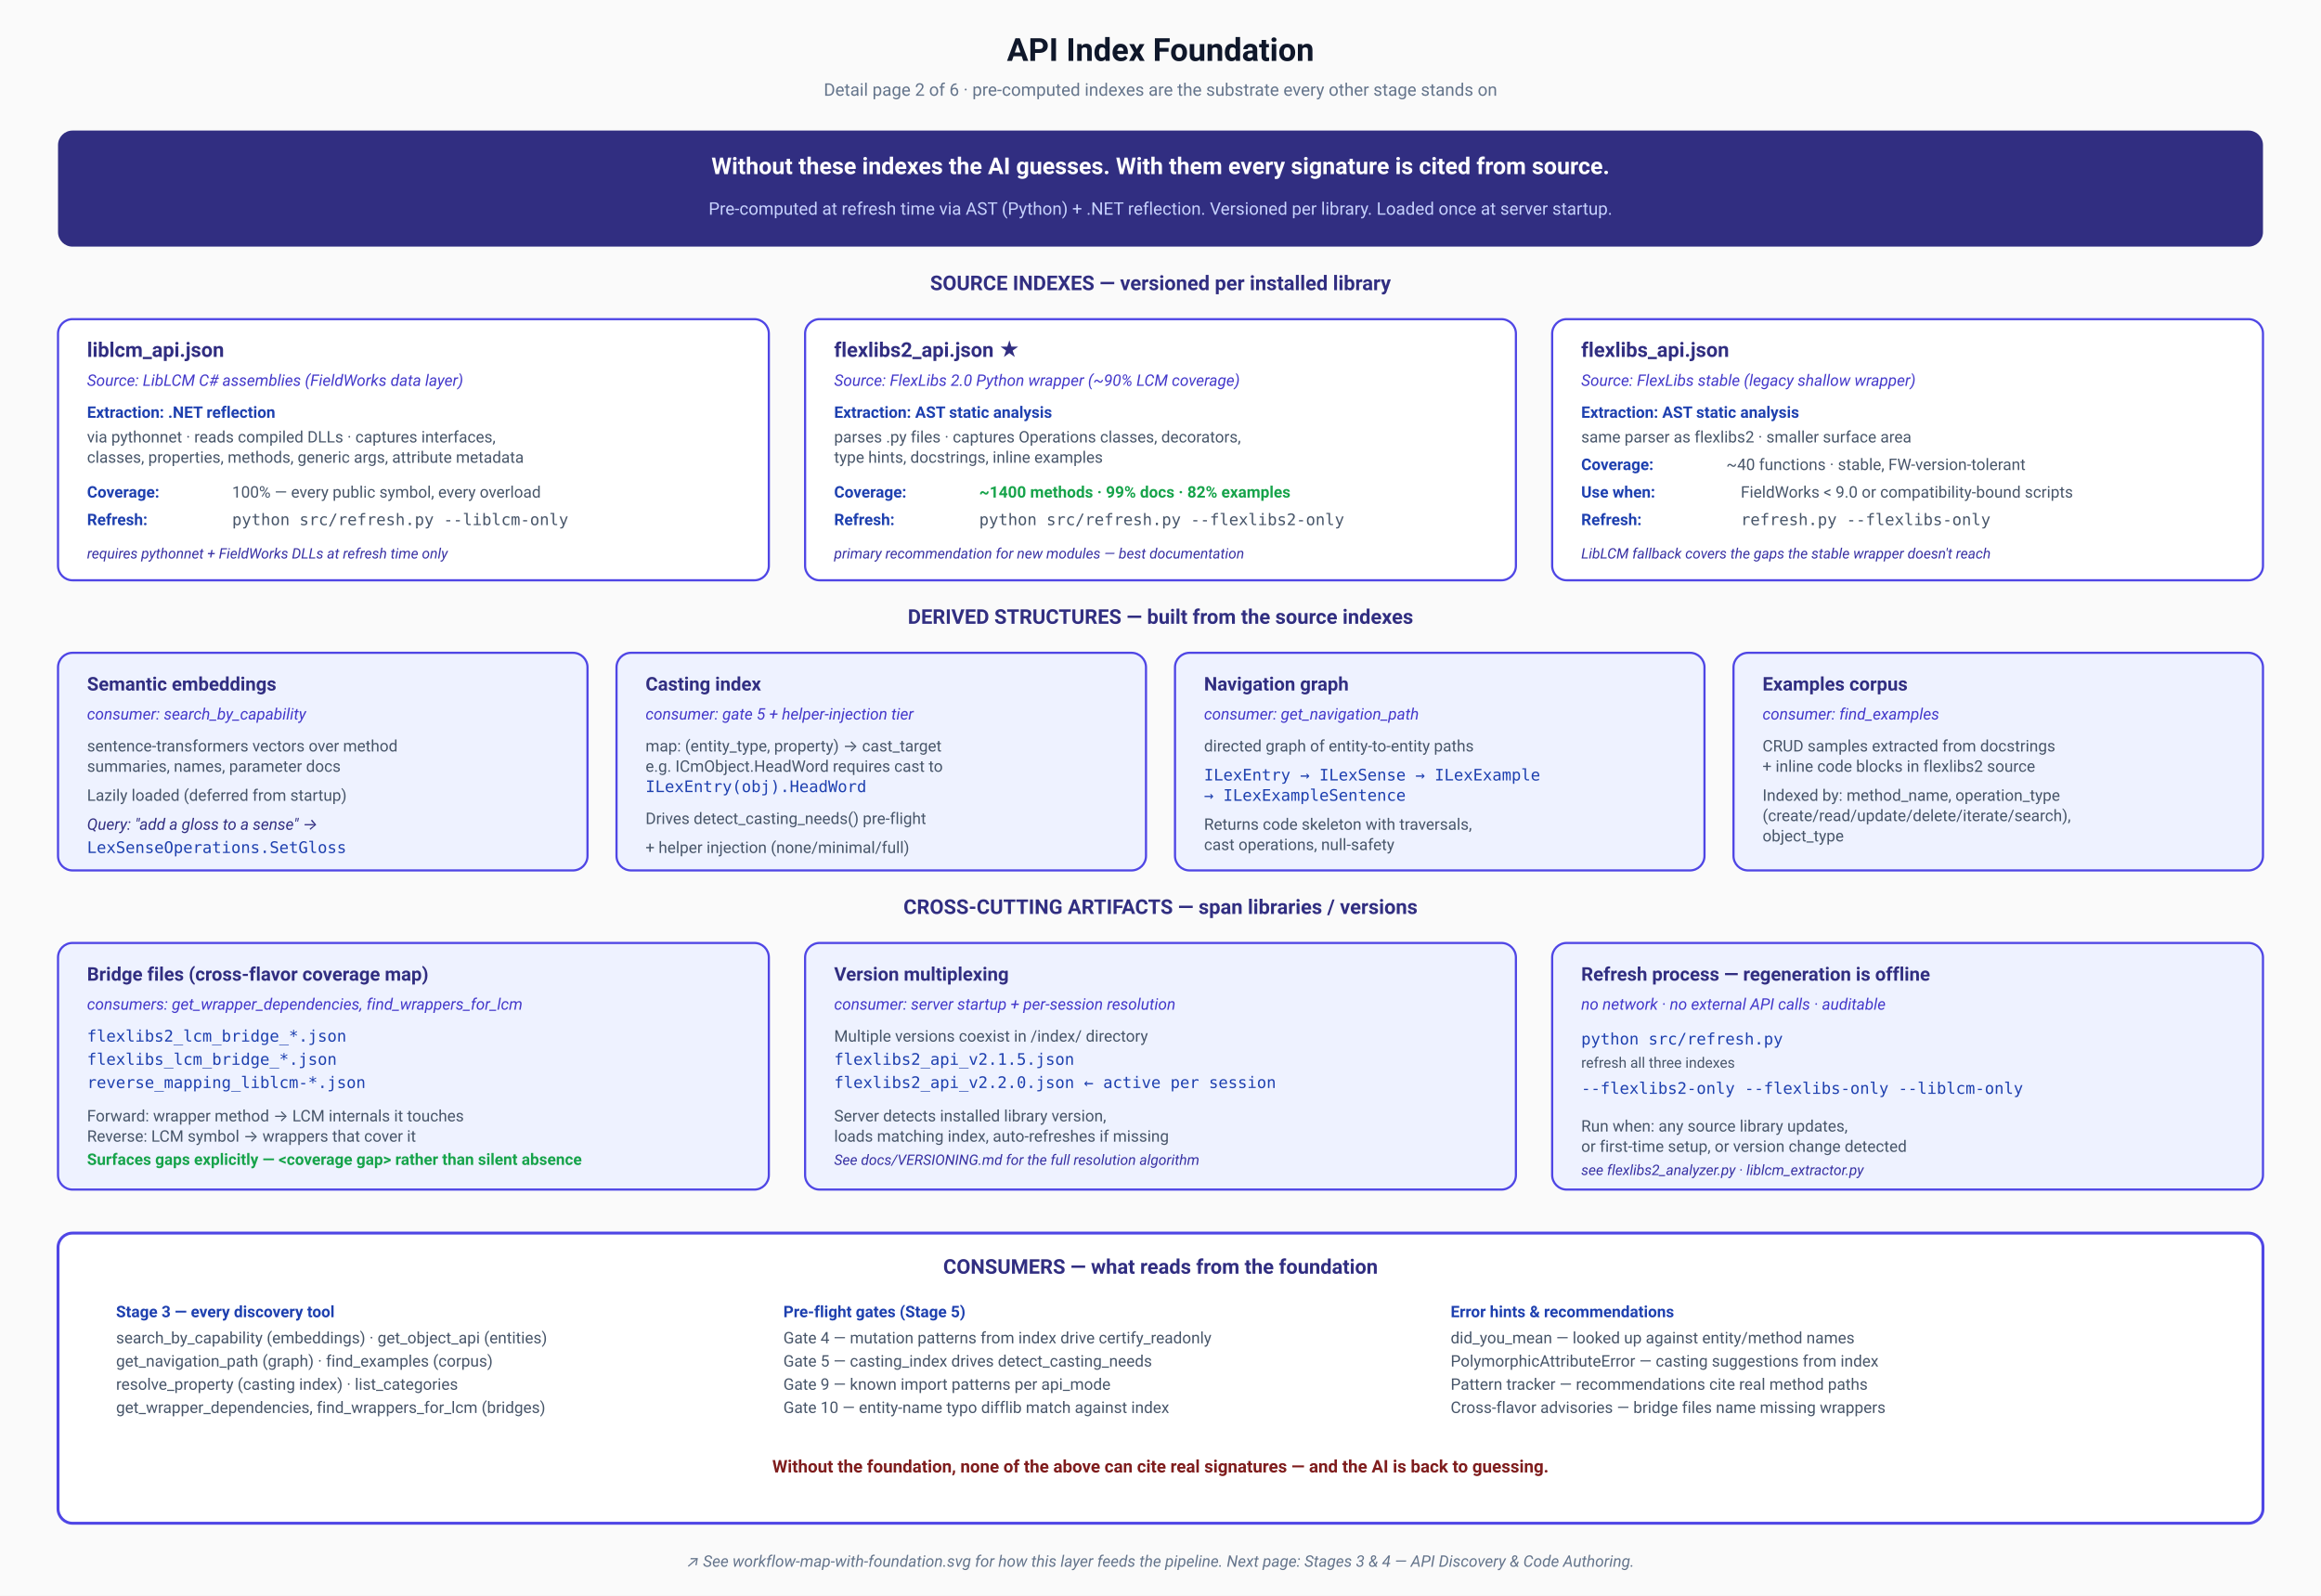
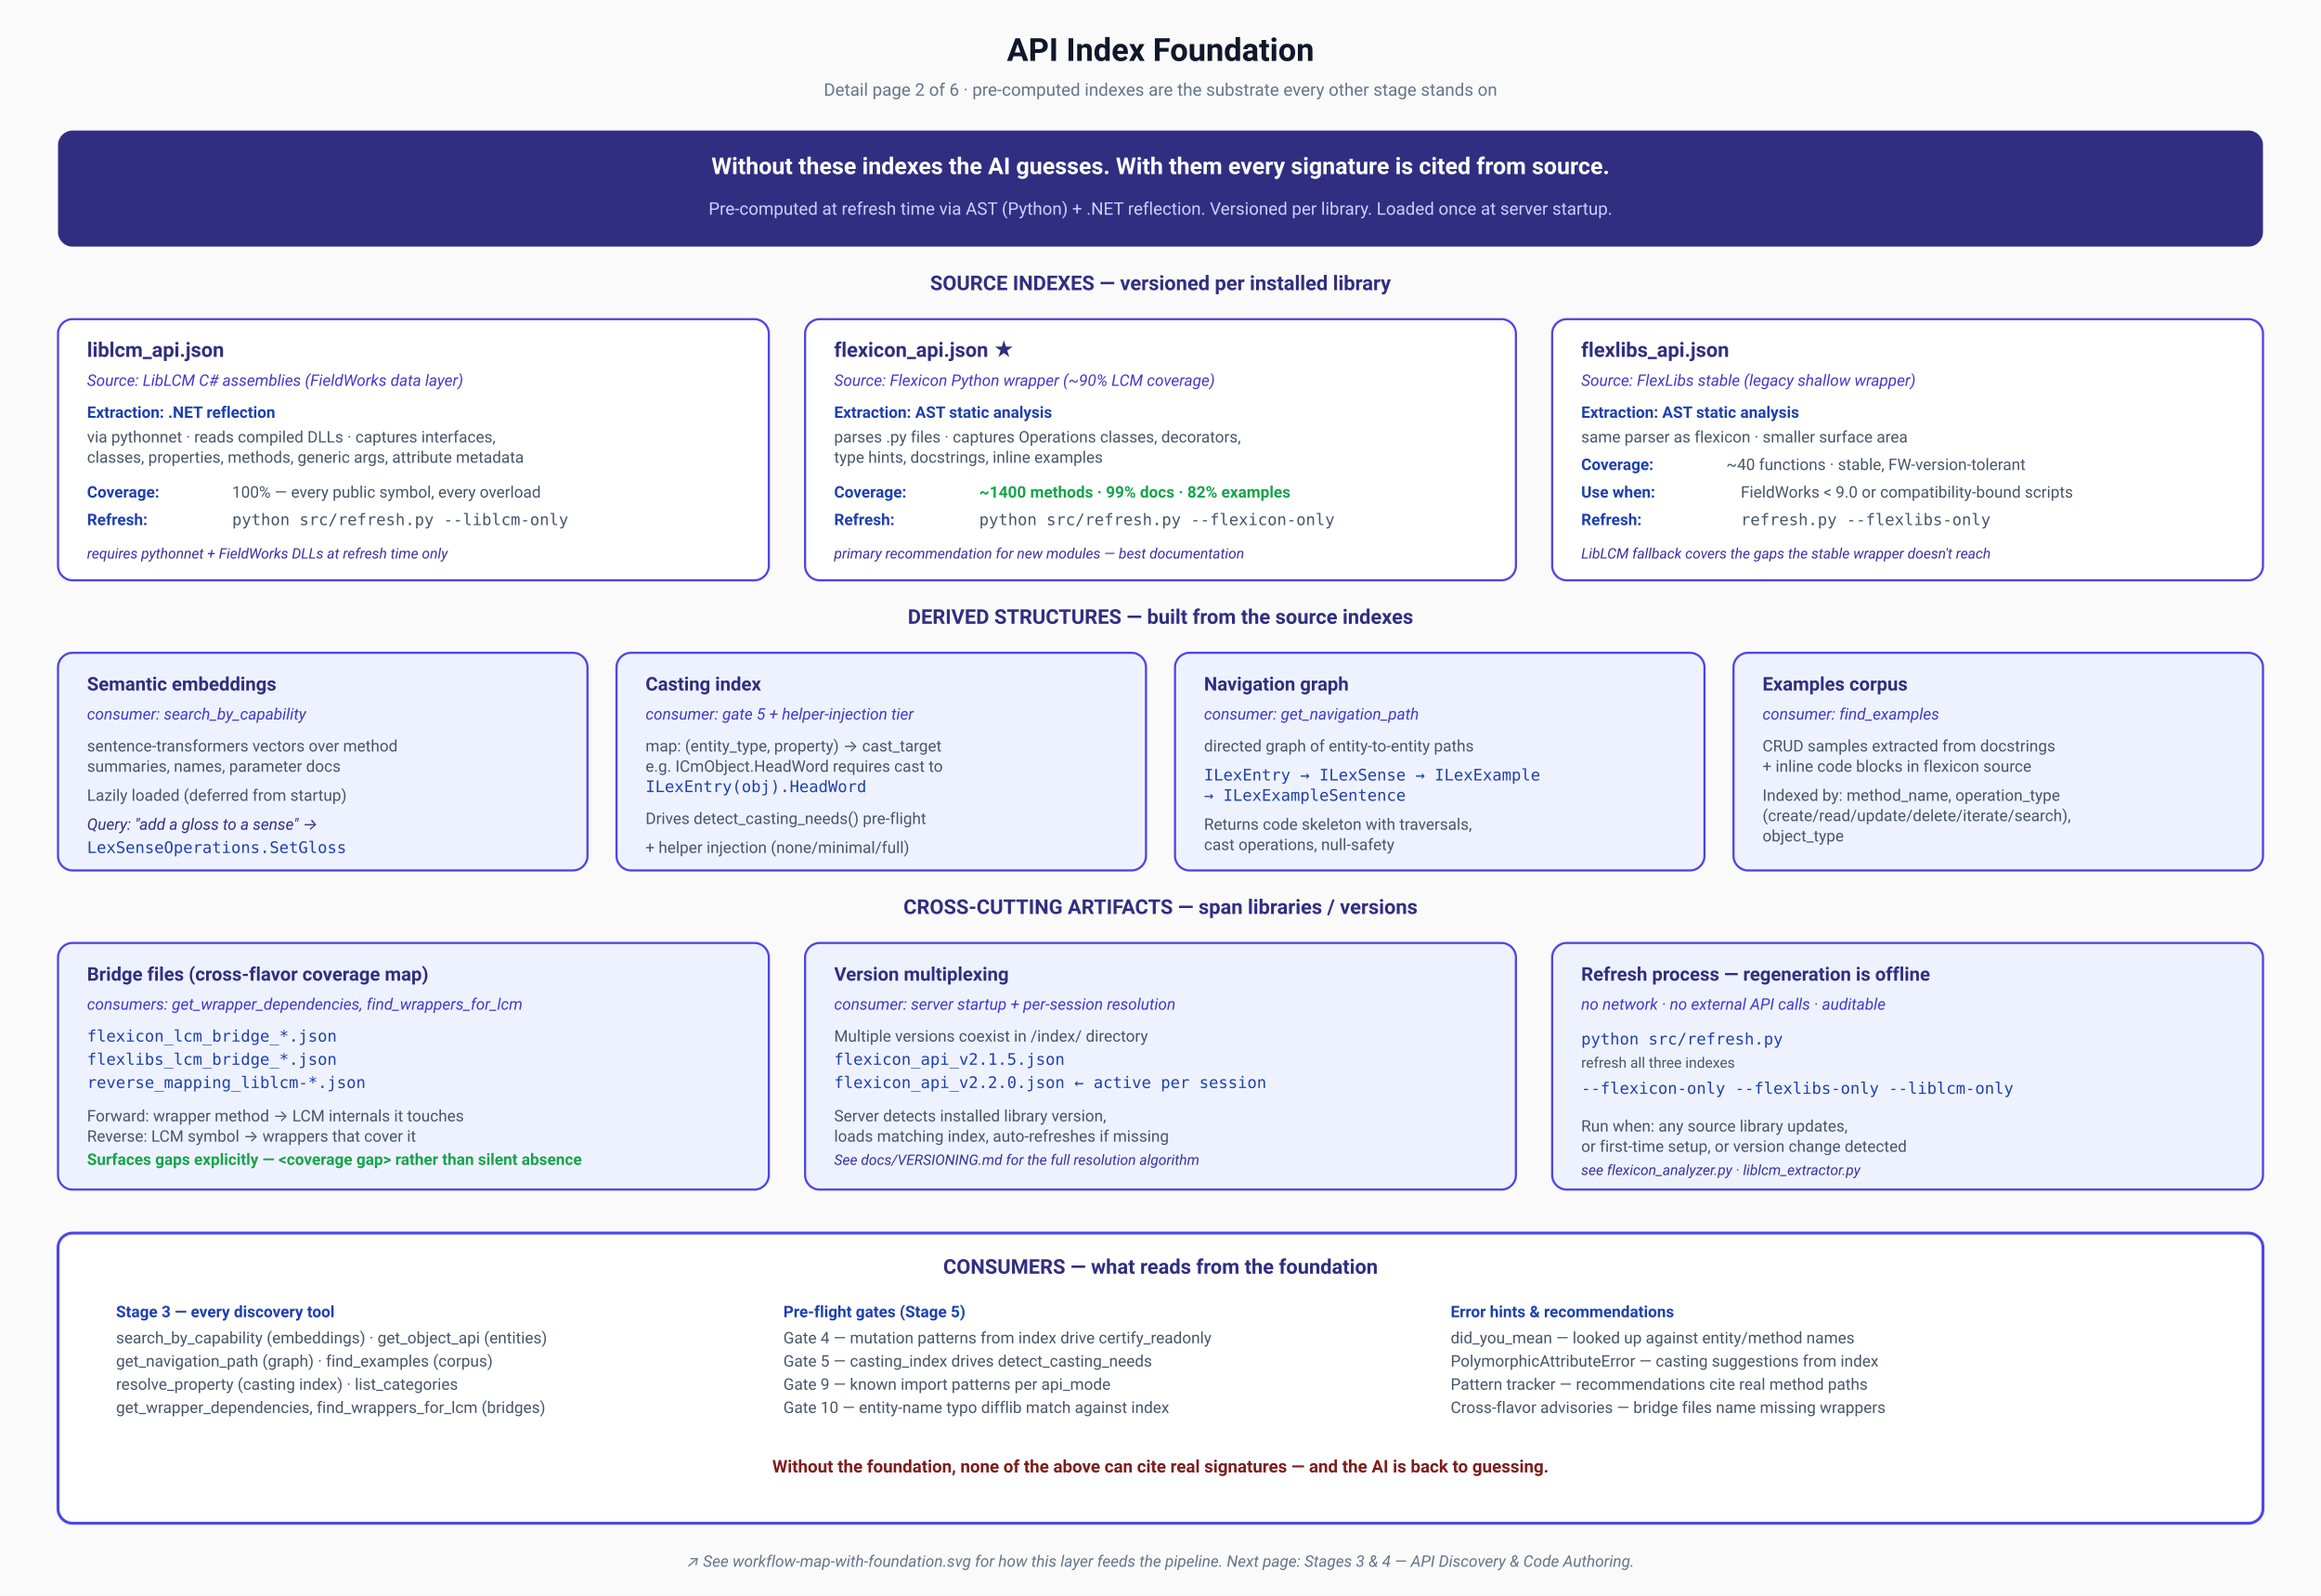
<svg xmlns="http://www.w3.org/2000/svg" viewBox="0 0 1600 1100" font-family="system-ui,-apple-system,Segoe UI,Roboto,sans-serif">
  <rect width="1600" height="1100" fill="#FAFAFA" />
  <defs>
    <marker id="arr" viewBox="0 0 10 10" refX="9" refY="5" markerWidth="7" markerHeight="7" orient="auto-start-reverse">
      <path d="M0,0 L10,5 L0,10 z" fill="#4F46E5" />
    </marker>
  </defs>
  <text x="800" y="42" text-anchor="middle" font-size="22" font-weight="700" fill="#0F172A">API Index Foundation</text>
  <text x="800" y="66" text-anchor="middle" font-size="12" fill="#64748B">Detail page 2 of 6 · pre-computed indexes are the substrate every other stage stands on</text>
  <rect x="40" y="90" width="1520" height="80" rx="10" fill="#312E81" />
  <text x="800" y="120" text-anchor="middle" font-size="16" font-weight="700" fill="white">Without these indexes the AI guesses. With them every signature is cited from source.</text>
  <text x="800" y="148" text-anchor="middle" font-size="12" fill="#C7D2FE">Pre-computed at refresh time via AST (Python) + .NET reflection. Versioned per library. Loaded once at server startup.</text>
  <text x="800" y="200" text-anchor="middle" font-size="14" font-weight="700" fill="#312E81">SOURCE INDEXES — versioned per installed library</text>
  <rect x="40" y="220" width="490" height="180" rx="10" fill="white" stroke="#4F46E5" stroke-width="1.5" />
  <text x="60" y="246" font-size="14" font-weight="700" fill="#312E81">liblcm_api.json</text>
  <text x="60" y="266" font-size="11" fill="#4338CA" font-style="italic">Source: LibLCM C# assemblies (FieldWorks data layer)</text>
  <text x="60" y="288" font-size="11" font-weight="700" fill="#1E40AF">Extraction: .NET reflection</text>
  <text x="60" y="305" font-size="11" fill="#475569">via pythonnet · reads compiled DLLs · captures interfaces,</text>
  <text x="60" y="319" font-size="11" fill="#475569">classes, properties, methods, generic args, attribute metadata</text>
  <text x="60" y="343" font-size="11" font-weight="700" fill="#1E40AF">Coverage:</text>
  <text x="160" y="343" font-size="11" fill="#475569">100% — every public symbol, every overload</text>
  <text x="60" y="362" font-size="11" font-weight="700" fill="#1E40AF">Refresh:</text>
  <text x="160" y="362" font-size="11" font-family="ui-monospace,Consolas,monospace" fill="#475569">python src/refresh.py --liblcm-only</text>
  <text x="60" y="385" font-size="10" font-style="italic" fill="#3730A3">requires pythonnet + FieldWorks DLLs at refresh time only</text>
  <rect x="555" y="220" width="490" height="180" rx="10" fill="white" stroke="#4F46E5" stroke-width="1.5" />
-   <text x="575" y="246" font-size="14" font-weight="700" fill="#312E81">flexlibs2_api.json  ★</text>
-   <text x="575" y="266" font-size="11" fill="#4338CA" font-style="italic">Source: FlexLibs 2.0 Python wrapper (~90% LCM coverage)</text>
+   <text x="575" y="246" font-size="14" font-weight="700" fill="#312E81">flexicon_api.json  ★</text>
+   <text x="575" y="266" font-size="11" fill="#4338CA" font-style="italic">Source: Flexicon Python wrapper (~90% LCM coverage)</text>
  <text x="575" y="288" font-size="11" font-weight="700" fill="#1E40AF">Extraction: AST static analysis</text>
  <text x="575" y="305" font-size="11" fill="#475569">parses .py files · captures Operations classes, decorators,</text>
  <text x="575" y="319" font-size="11" fill="#475569">type hints, docstrings, inline examples</text>
  <text x="575" y="343" font-size="11" font-weight="700" fill="#1E40AF">Coverage:</text>
  <text x="675" y="343" font-size="11" font-weight="700" fill="#16A34A">~1400 methods · 99% docs · 82% examples</text>
  <text x="575" y="362" font-size="11" font-weight="700" fill="#1E40AF">Refresh:</text>
-   <text x="675" y="362" font-size="11" font-family="ui-monospace,Consolas,monospace" fill="#475569">python src/refresh.py --flexlibs2-only</text>
+   <text x="675" y="362" font-size="11" font-family="ui-monospace,Consolas,monospace" fill="#475569">python src/refresh.py --flexicon-only</text>
  <text x="575" y="385" font-size="10" font-style="italic" fill="#3730A3">primary recommendation for new modules — best documentation</text>
  <rect x="1070" y="220" width="490" height="180" rx="10" fill="white" stroke="#4F46E5" stroke-width="1.5" />
  <text x="1090" y="246" font-size="14" font-weight="700" fill="#312E81">flexlibs_api.json</text>
  <text x="1090" y="266" font-size="11" fill="#4338CA" font-style="italic">Source: FlexLibs stable (legacy shallow wrapper)</text>
  <text x="1090" y="288" font-size="11" font-weight="700" fill="#1E40AF">Extraction: AST static analysis</text>
-   <text x="1090" y="305" font-size="11" fill="#475569">same parser as flexlibs2 · smaller surface area</text>
+   <text x="1090" y="305" font-size="11" fill="#475569">same parser as flexicon · smaller surface area</text>
  <text x="1090" y="324" font-size="11" font-weight="700" fill="#1E40AF">Coverage:</text>
  <text x="1190" y="324" font-size="11" fill="#475569">~40 functions · stable, FW-version-tolerant</text>
  <text x="1090" y="343" font-size="11" font-weight="700" fill="#1E40AF">Use when:</text>
  <text x="1200" y="343" font-size="11" fill="#475569">FieldWorks &lt; 9.0 or compatibility-bound scripts</text>
  <text x="1090" y="362" font-size="11" font-weight="700" fill="#1E40AF">Refresh:</text>
  <text x="1200" y="362" font-size="11" font-family="ui-monospace,Consolas,monospace" fill="#475569">refresh.py --flexlibs-only</text>
  <text x="1090" y="385" font-size="10" font-style="italic" fill="#3730A3">LibLCM fallback covers the gaps the stable wrapper doesn't reach</text>
  <text x="800" y="430" text-anchor="middle" font-size="14" font-weight="700" fill="#312E81">DERIVED STRUCTURES — built from the source indexes</text>
  <rect x="40" y="450" width="365" height="150" rx="10" fill="#EEF2FF" stroke="#4F46E5" stroke-width="1.5" />
  <text x="60" y="476" font-size="13" font-weight="700" fill="#312E81">Semantic embeddings</text>
  <text x="60" y="496" font-size="11" fill="#4338CA" font-style="italic">consumer: search_by_capability</text>
  <text x="60" y="518" font-size="11" fill="#475569">sentence-transformers vectors over method</text>
  <text x="60" y="532" font-size="11" fill="#475569">summaries, names, parameter docs</text>
  <text x="60" y="552" font-size="11" fill="#475569">Lazily loaded (deferred from startup)</text>
  <text x="60" y="572" font-size="11" font-style="italic" fill="#312E81">Query: "add a gloss to a sense" →</text>
  <text x="60" y="588" font-size="11" font-family="ui-monospace,Consolas,monospace" fill="#1E40AF">LexSenseOperations.SetGloss</text>
  <rect x="425" y="450" width="365" height="150" rx="10" fill="#EEF2FF" stroke="#4F46E5" stroke-width="1.5" />
  <text x="445" y="476" font-size="13" font-weight="700" fill="#312E81">Casting index</text>
  <text x="445" y="496" font-size="11" fill="#4338CA" font-style="italic">consumer: gate 5 + helper-injection tier</text>
  <text x="445" y="518" font-size="11" fill="#475569">map: (entity_type, property) → cast_target</text>
  <text x="445" y="532" font-size="11" fill="#475569">e.g. ICmObject.HeadWord requires cast to</text>
  <text x="445" y="546" font-size="11" font-family="ui-monospace,Consolas,monospace" fill="#1E40AF">ILexEntry(obj).HeadWord</text>
  <text x="445" y="568" font-size="11" fill="#475569">Drives detect_casting_needs() pre-flight</text>
  <text x="445" y="588" font-size="11" fill="#475569">+ helper injection (none/minimal/full)</text>
  <rect x="810" y="450" width="365" height="150" rx="10" fill="#EEF2FF" stroke="#4F46E5" stroke-width="1.5" />
  <text x="830" y="476" font-size="13" font-weight="700" fill="#312E81">Navigation graph</text>
  <text x="830" y="496" font-size="11" fill="#4338CA" font-style="italic">consumer: get_navigation_path</text>
  <text x="830" y="518" font-size="11" fill="#475569">directed graph of entity-to-entity paths</text>
  <text x="830" y="538" font-size="11" font-family="ui-monospace,Consolas,monospace" fill="#1E40AF">ILexEntry → ILexSense → ILexExample</text>
  <text x="830" y="552" font-size="11" font-family="ui-monospace,Consolas,monospace" fill="#1E40AF">  → ILexExampleSentence</text>
  <text x="830" y="572" font-size="11" fill="#475569">Returns code skeleton with traversals,</text>
  <text x="830" y="586" font-size="11" fill="#475569">cast operations, null-safety</text>
  <rect x="1195" y="450" width="365" height="150" rx="10" fill="#EEF2FF" stroke="#4F46E5" stroke-width="1.5" />
  <text x="1215" y="476" font-size="13" font-weight="700" fill="#312E81">Examples corpus</text>
  <text x="1215" y="496" font-size="11" fill="#4338CA" font-style="italic">consumer: find_examples</text>
  <text x="1215" y="518" font-size="11" fill="#475569">CRUD samples extracted from docstrings</text>
-   <text x="1215" y="532" font-size="11" fill="#475569">+ inline code blocks in flexlibs2 source</text>
+   <text x="1215" y="532" font-size="11" fill="#475569">+ inline code blocks in flexicon source</text>
  <text x="1215" y="552" font-size="11" fill="#475569">Indexed by: method_name, operation_type</text>
  <text x="1215" y="566" font-size="11" fill="#475569">(create/read/update/delete/iterate/search),</text>
  <text x="1215" y="580" font-size="11" fill="#475569">object_type</text>
  <text x="800" y="630" text-anchor="middle" font-size="14" font-weight="700" fill="#312E81">CROSS-CUTTING ARTIFACTS — span libraries / versions</text>
  <rect x="40" y="650" width="490" height="170" rx="10" fill="#EEF2FF" stroke="#4F46E5" stroke-width="1.5" />
  <text x="60" y="676" font-size="13" font-weight="700" fill="#312E81">Bridge files (cross-flavor coverage map)</text>
  <text x="60" y="696" font-size="11" fill="#4338CA" font-style="italic">consumers: get_wrapper_dependencies, find_wrappers_for_lcm</text>
-   <text x="60" y="718" font-size="11" font-family="ui-monospace,Consolas,monospace" fill="#1E40AF">flexlibs2_lcm_bridge_*.json</text>
+   <text x="60" y="718" font-size="11" font-family="ui-monospace,Consolas,monospace" fill="#1E40AF">flexicon_lcm_bridge_*.json</text>
  <text x="60" y="734" font-size="11" font-family="ui-monospace,Consolas,monospace" fill="#1E40AF">flexlibs_lcm_bridge_*.json</text>
  <text x="60" y="750" font-size="11" font-family="ui-monospace,Consolas,monospace" fill="#1E40AF">reverse_mapping_liblcm-*.json</text>
  <text x="60" y="773" font-size="11" fill="#475569">Forward: wrapper method → LCM internals it touches</text>
  <text x="60" y="787" font-size="11" fill="#475569">Reverse: LCM symbol → wrappers that cover it</text>
  <text x="60" y="803" font-size="11" font-weight="700" fill="#16A34A">Surfaces gaps explicitly — &lt;coverage gap&gt; rather than silent absence</text>
  <rect x="555" y="650" width="490" height="170" rx="10" fill="#EEF2FF" stroke="#4F46E5" stroke-width="1.5" />
  <text x="575" y="676" font-size="13" font-weight="700" fill="#312E81">Version multiplexing</text>
  <text x="575" y="696" font-size="11" fill="#4338CA" font-style="italic">consumer: server startup + per-session resolution</text>
  <text x="575" y="718" font-size="11" fill="#475569">Multiple versions coexist in /index/ directory</text>
-   <text x="575" y="734" font-size="11" font-family="ui-monospace,Consolas,monospace" fill="#1E40AF">flexlibs2_api_v2.1.5.json</text>
-   <text x="575" y="750" font-size="11" font-family="ui-monospace,Consolas,monospace" fill="#1E40AF">flexlibs2_api_v2.2.0.json   ← active per session</text>
+   <text x="575" y="734" font-size="11" font-family="ui-monospace,Consolas,monospace" fill="#1E40AF">flexicon_api_v2.1.5.json</text>
+   <text x="575" y="750" font-size="11" font-family="ui-monospace,Consolas,monospace" fill="#1E40AF">flexicon_api_v2.2.0.json   ← active per session</text>
  <text x="575" y="773" font-size="11" fill="#475569">Server detects installed library version,</text>
  <text x="575" y="787" font-size="11" fill="#475569">loads matching index, auto-refreshes if missing</text>
  <text x="575" y="803" font-size="10" font-style="italic" fill="#3730A3">See docs/VERSIONING.md for the full resolution algorithm</text>
  <rect x="1070" y="650" width="490" height="170" rx="10" fill="#EEF2FF" stroke="#4F46E5" stroke-width="1.5" />
  <text x="1090" y="676" font-size="13" font-weight="700" fill="#312E81">Refresh process — regeneration is offline</text>
  <text x="1090" y="696" font-size="11" fill="#4338CA" font-style="italic">no network · no external API calls · auditable</text>
  <text x="1090" y="720" font-size="11" font-family="ui-monospace,Consolas,monospace" fill="#1E40AF">python src/refresh.py</text>
  <text x="1090" y="736" font-size="10" fill="#475569">  refresh all three indexes</text>
-   <text x="1090" y="754" font-size="11" font-family="ui-monospace,Consolas,monospace" fill="#1E40AF">  --flexlibs2-only   --flexlibs-only   --liblcm-only</text>
+   <text x="1090" y="754" font-size="11" font-family="ui-monospace,Consolas,monospace" fill="#1E40AF">  --flexicon-only   --flexlibs-only   --liblcm-only</text>
  <text x="1090" y="780" font-size="11" fill="#475569">Run when: any source library updates,</text>
  <text x="1090" y="794" font-size="11" fill="#475569">or first-time setup, or version change detected</text>
-   <text x="1090" y="810" font-size="10" font-style="italic" fill="#3730A3">see flexlibs2_analyzer.py · liblcm_extractor.py</text>
+   <text x="1090" y="810" font-size="10" font-style="italic" fill="#3730A3">see flexicon_analyzer.py · liblcm_extractor.py</text>
  <rect x="40" y="850" width="1520" height="200" rx="10" fill="white" stroke="#4F46E5" stroke-width="2" />
  <text x="800" y="878" text-anchor="middle" font-size="14" font-weight="700" fill="#312E81">CONSUMERS — what reads from the foundation</text>
  <g font-size="11" fill="#312E81">
    <text x="80" y="908" font-weight="700" fill="#1E40AF">Stage 3 — every discovery tool</text>
    <text x="80" y="926" fill="#475569">search_by_capability (embeddings) · get_object_api (entities)</text>
    <text x="80" y="942" fill="#475569">get_navigation_path (graph) · find_examples (corpus)</text>
    <text x="80" y="958" fill="#475569">resolve_property (casting index) · list_categories</text>
    <text x="80" y="974" fill="#475569">get_wrapper_dependencies, find_wrappers_for_lcm (bridges)</text>
    <text x="540" y="908" font-weight="700" fill="#1E40AF">Pre-flight gates (Stage 5)</text>
    <text x="540" y="926" fill="#475569">Gate 4 — mutation patterns from index drive certify_readonly</text>
    <text x="540" y="942" fill="#475569">Gate 5 — casting_index drives detect_casting_needs</text>
    <text x="540" y="958" fill="#475569">Gate 9 — known import patterns per api_mode</text>
    <text x="540" y="974" fill="#475569">Gate 10 — entity-name typo difflib match against index</text>
    <text x="1000" y="908" font-weight="700" fill="#1E40AF">Error hints &amp; recommendations</text>
    <text x="1000" y="926" fill="#475569">did_you_mean — looked up against entity/method names</text>
    <text x="1000" y="942" fill="#475569">PolymorphicAttributeError — casting suggestions from index</text>
    <text x="1000" y="958" fill="#475569">Pattern tracker — recommendations cite real method paths</text>
    <text x="1000" y="974" fill="#475569">Cross-flavor advisories — bridge files name missing wrappers</text>
  </g>
  <text x="800" y="1015" text-anchor="middle" font-size="12" font-weight="700" fill="#7F1D1D">Without the foundation, none of the above can cite real signatures — and the AI is back to guessing.</text>
  <text x="800" y="1080" text-anchor="middle" font-size="11" fill="#64748B" font-style="italic">↗ See workflow-map-with-foundation.svg for how this layer feeds the pipeline. Next page: Stages 3 &amp; 4 — API Discovery &amp; Code Authoring.</text>
</svg>
